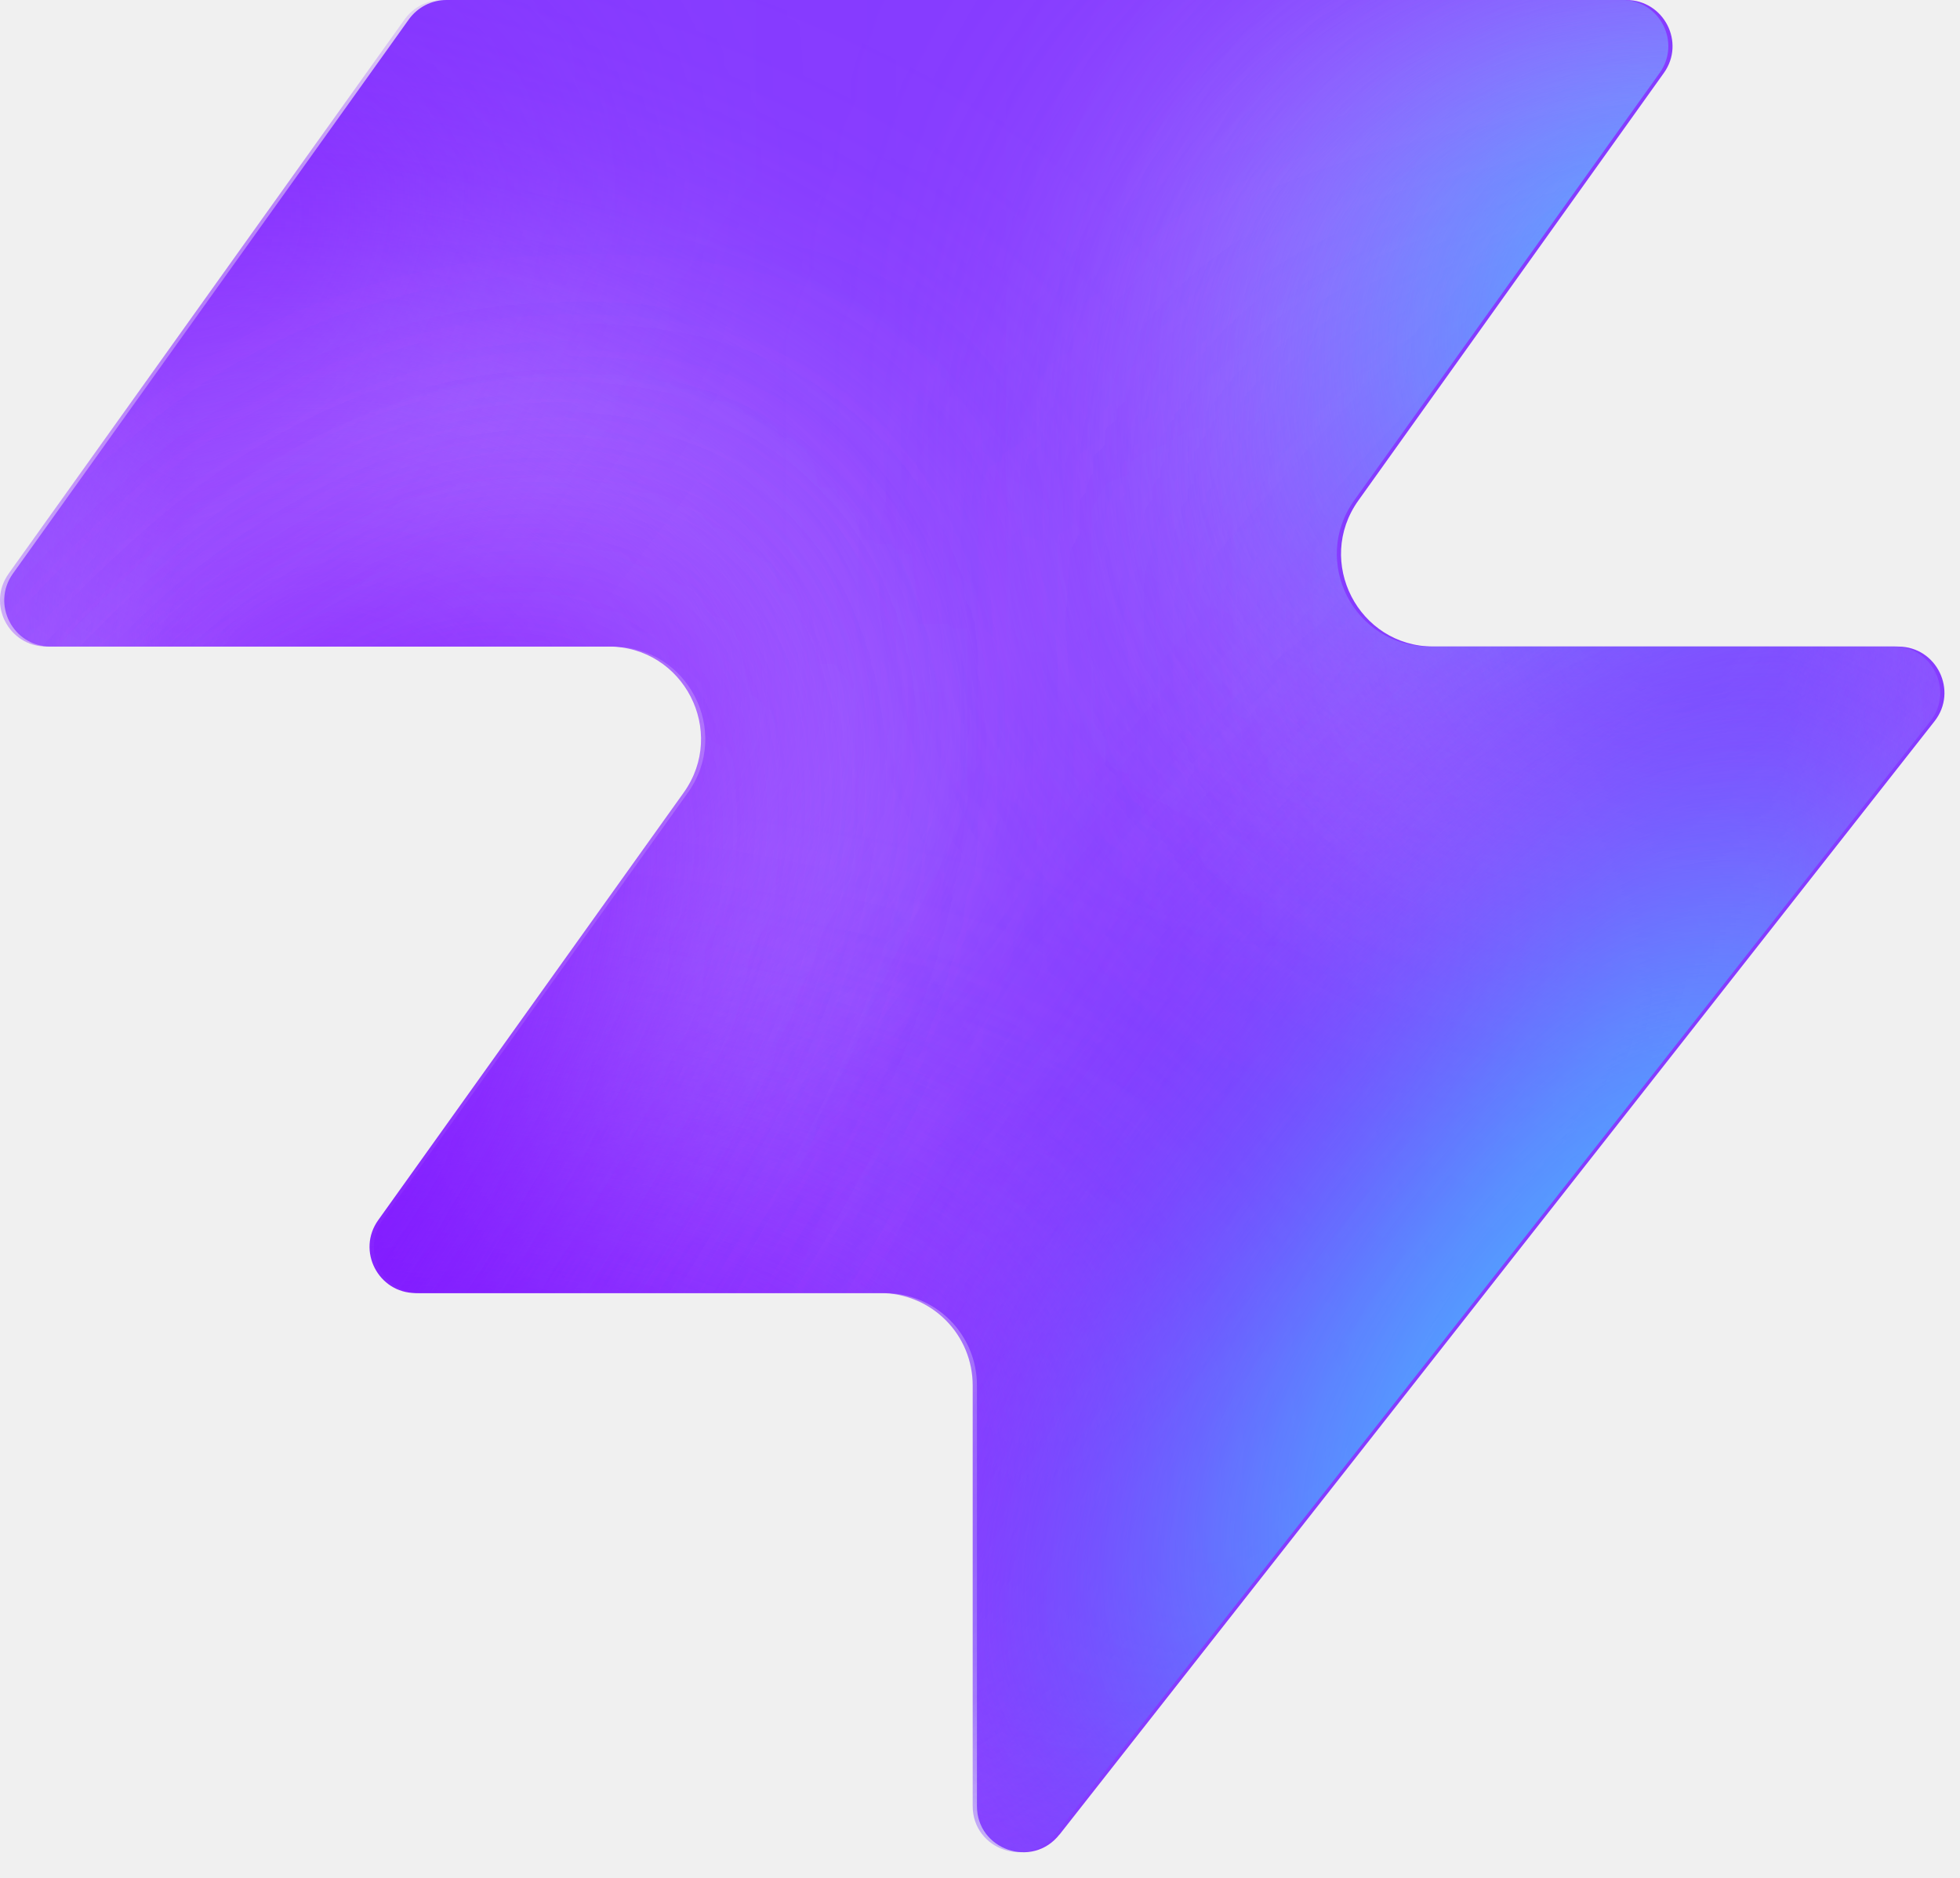
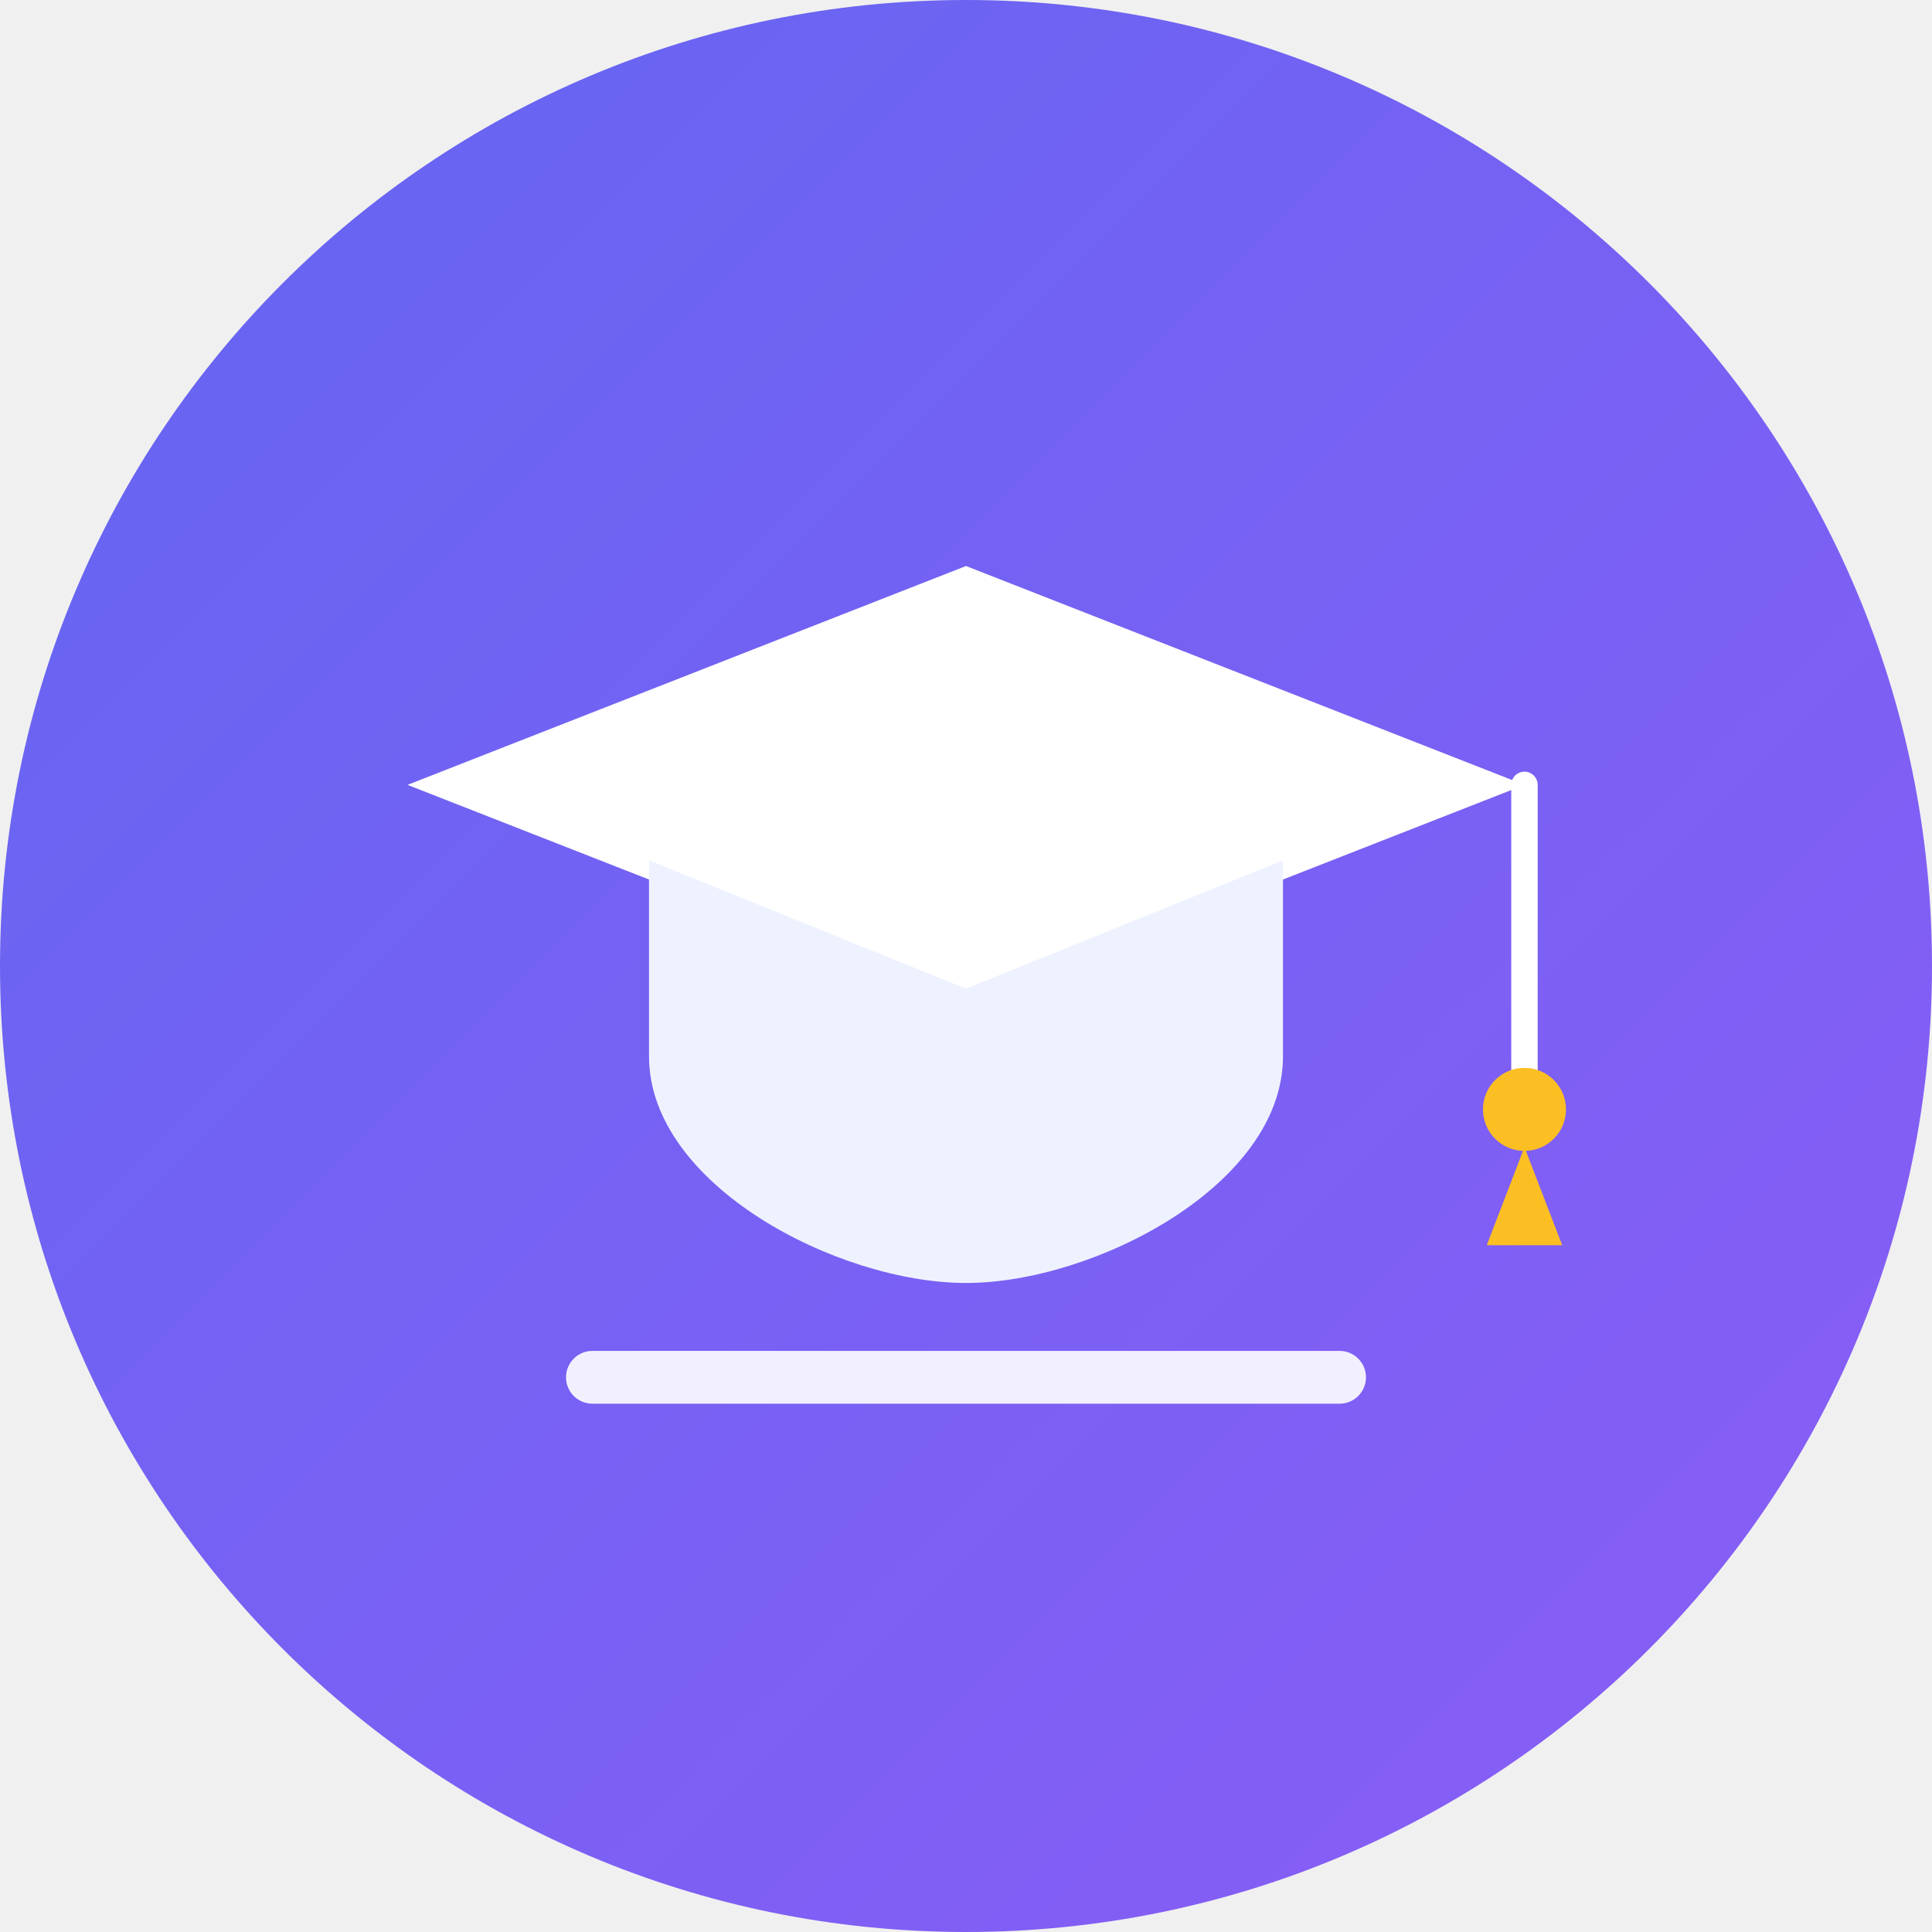
- <svg xmlns="http://www.w3.org/2000/svg" width="48" height="46" fill="none" viewBox="0 0 48 46">
-   <path fill="#863bff" d="M25.946 44.938c-.664.845-2.021.375-2.021-.698V33.937a2.26 2.26 0 0 0-2.262-2.262H10.287c-.92 0-1.456-1.04-.92-1.788l7.48-10.471c1.07-1.497 0-3.578-1.842-3.578H1.237c-.92 0-1.456-1.04-.92-1.788L10.013.474c.214-.297.556-.474.92-.474h28.894c.92 0 1.456 1.04.92 1.788l-7.48 10.471c-1.07 1.498 0 3.579 1.842 3.579h11.377c.943 0 1.473 1.088.89 1.83L25.947 44.94z" style="fill:#863bff;fill:color(display-p3 .525 .23 1);fill-opacity:1" />
-   <mask id="a" width="48" height="46" x="0" y="0" maskUnits="userSpaceOnUse" style="mask-type:alpha">
-     <path fill="#000" d="M25.842 44.938c-.664.844-2.021.375-2.021-.698V33.937a2.26 2.26 0 0 0-2.262-2.262H10.183c-.92 0-1.456-1.04-.92-1.788l7.48-10.471c1.07-1.498 0-3.579-1.842-3.579H1.133c-.92 0-1.456-1.04-.92-1.787L9.91.473c.214-.297.556-.474.92-.474h28.894c.92 0 1.456 1.04.92 1.788l-7.48 10.471c-1.07 1.498 0 3.578 1.842 3.578h11.377c.943 0 1.473 1.088.89 1.832L25.843 44.94z" style="fill:#000;fill-opacity:1" />
-   </mask>
-   <g mask="url(#a)">
-     <g filter="url(#b)">
-       <ellipse cx="5.508" cy="14.704" fill="#ede6ff" rx="5.508" ry="14.704" style="fill:#ede6ff;fill:color(display-p3 .927 .903 1);fill-opacity:1" transform="matrix(.00324 1 1 -.00324 -4.47 31.516)" />
-     </g>
-     <g filter="url(#c)">
-       <ellipse cx="10.399" cy="29.851" fill="#ede6ff" rx="10.399" ry="29.851" style="fill:#ede6ff;fill:color(display-p3 .927 .903 1);fill-opacity:1" transform="matrix(.00324 1 1 -.00324 -39.328 7.883)" />
-     </g>
-     <g filter="url(#d)">
-       <ellipse cx="5.508" cy="30.487" fill="#7e14ff" rx="5.508" ry="30.487" style="fill:#7e14ff;fill:color(display-p3 .492 .077 1);fill-opacity:1" transform="rotate(89.814 -25.913 -14.639)scale(1 -1)" />
-     </g>
-     <g filter="url(#e)">
-       <ellipse cx="5.508" cy="30.599" fill="#7e14ff" rx="5.508" ry="30.599" style="fill:#7e14ff;fill:color(display-p3 .492 .077 1);fill-opacity:1" transform="rotate(89.814 -32.644 -3.334)scale(1 -1)" />
-     </g>
-     <g filter="url(#f)">
-       <ellipse cx="5.508" cy="30.599" fill="#7e14ff" rx="5.508" ry="30.599" style="fill:#7e14ff;fill:color(display-p3 .492 .077 1);fill-opacity:1" transform="matrix(.00324 1 1 -.00324 -34.34 30.47)" />
-     </g>
-     <g filter="url(#g)">
-       <ellipse cx="14.072" cy="22.078" fill="#ede6ff" rx="14.072" ry="22.078" style="fill:#ede6ff;fill:color(display-p3 .927 .903 1);fill-opacity:1" transform="rotate(93.35 24.506 48.493)scale(-1 1)" />
-     </g>
-     <g filter="url(#h)">
-       <ellipse cx="3.47" cy="21.501" fill="#7e14ff" rx="3.47" ry="21.501" style="fill:#7e14ff;fill:color(display-p3 .492 .077 1);fill-opacity:1" transform="rotate(89.009 28.708 47.59)scale(-1 1)" />
-     </g>
-     <g filter="url(#i)">
-       <ellipse cx="3.47" cy="21.501" fill="#7e14ff" rx="3.47" ry="21.501" style="fill:#7e14ff;fill:color(display-p3 .492 .077 1);fill-opacity:1" transform="rotate(89.009 28.708 47.59)scale(-1 1)" />
-     </g>
-     <g filter="url(#j)">
-       <ellipse cx=".387" cy="8.972" fill="#7e14ff" rx="4.407" ry="29.108" style="fill:#7e14ff;fill:color(display-p3 .492 .077 1);fill-opacity:1" transform="rotate(39.51 .387 8.972)" />
-     </g>
-     <g filter="url(#k)">
-       <ellipse cx="47.523" cy="-6.092" fill="#7e14ff" rx="4.407" ry="29.108" style="fill:#7e14ff;fill:color(display-p3 .492 .077 1);fill-opacity:1" transform="rotate(37.892 47.523 -6.092)" />
-     </g>
-     <g filter="url(#l)">
-       <ellipse cx="41.412" cy="6.333" fill="#47bfff" rx="5.971" ry="9.665" style="fill:#47bfff;fill:color(display-p3 .28 .748 1);fill-opacity:1" transform="rotate(37.892 41.412 6.333)" />
-     </g>
-     <g filter="url(#m)">
-       <ellipse cx="-1.879" cy="38.332" fill="#7e14ff" rx="4.407" ry="29.108" style="fill:#7e14ff;fill:color(display-p3 .492 .077 1);fill-opacity:1" transform="rotate(37.892 -1.88 38.332)" />
-     </g>
-     <g filter="url(#n)">
-       <ellipse cx="-1.879" cy="38.332" fill="#7e14ff" rx="4.407" ry="29.108" style="fill:#7e14ff;fill:color(display-p3 .492 .077 1);fill-opacity:1" transform="rotate(37.892 -1.88 38.332)" />
-     </g>
-     <g filter="url(#o)">
-       <ellipse cx="35.651" cy="29.907" fill="#7e14ff" rx="4.407" ry="29.108" style="fill:#7e14ff;fill:color(display-p3 .492 .077 1);fill-opacity:1" transform="rotate(37.892 35.651 29.907)" />
-     </g>
-     <g filter="url(#p)">
-       <ellipse cx="38.418" cy="32.4" fill="#47bfff" rx="5.971" ry="15.297" style="fill:#47bfff;fill:color(display-p3 .28 .748 1);fill-opacity:1" transform="rotate(37.892 38.418 32.4)" />
-     </g>
+ <svg xmlns="http://www.w3.org/2000/svg" width="512" height="512" viewBox="0 0 512 512">
+   <defs>
+     <linearGradient id="bg" x1="0%" y1="0%" x2="100%" y2="100%">
+       <stop offset="0%" stop-color="#6366F1" />
+       <stop offset="100%" stop-color="#8B5CF6" />
+     </linearGradient>
+   </defs>
+   <circle cx="256" cy="256" r="256" fill="url(#bg)" />
+   <g transform="translate(256,222)">
+     <polygon points="0,-72 148,-14 0,44 -148,-14" fill="#FFFFFF" />
+     <path d="M -84 6 L -84 58 C -84 92 -34 118 0 118 C 34 118 84 92 84 58 L 84 6 L 0 40 Z" fill="#EEF2FF" />
+     <line x1="148" y1="-14" x2="148" y2="64" stroke="#FFFFFF" stroke-width="7" stroke-linecap="round" />
+     <circle cx="148" cy="72" r="11" fill="#FBBF24" />
+     <path d="M 148 82 L 138 108 L 158 108 Z" fill="#FBBF24" />
  </g>
-   <defs>
-     <filter id="b" width="60.045" height="41.654" x="-19.77" y="16.149" color-interpolation-filters="sRGB" filterUnits="userSpaceOnUse">
-       <feFlood flood-opacity="0" result="BackgroundImageFix" />
-       <feBlend in="SourceGraphic" in2="BackgroundImageFix" result="shape" />
-       <feGaussianBlur result="effect1_foregroundBlur_2002_17158" stdDeviation="7.659" />
-     </filter>
-     <filter id="c" width="90.34" height="51.437" x="-54.613" y="-7.533" color-interpolation-filters="sRGB" filterUnits="userSpaceOnUse">
-       <feFlood flood-opacity="0" result="BackgroundImageFix" />
-       <feBlend in="SourceGraphic" in2="BackgroundImageFix" result="shape" />
-       <feGaussianBlur result="effect1_foregroundBlur_2002_17158" stdDeviation="7.659" />
-     </filter>
-     <filter id="d" width="79.355" height="29.4" x="-49.64" y="2.03" color-interpolation-filters="sRGB" filterUnits="userSpaceOnUse">
-       <feFlood flood-opacity="0" result="BackgroundImageFix" />
-       <feBlend in="SourceGraphic" in2="BackgroundImageFix" result="shape" />
-       <feGaussianBlur result="effect1_foregroundBlur_2002_17158" stdDeviation="4.596" />
-     </filter>
-     <filter id="e" width="79.579" height="29.4" x="-45.045" y="20.029" color-interpolation-filters="sRGB" filterUnits="userSpaceOnUse">
-       <feFlood flood-opacity="0" result="BackgroundImageFix" />
-       <feBlend in="SourceGraphic" in2="BackgroundImageFix" result="shape" />
-       <feGaussianBlur result="effect1_foregroundBlur_2002_17158" stdDeviation="4.596" />
-     </filter>
-     <filter id="f" width="79.579" height="29.4" x="-43.513" y="21.178" color-interpolation-filters="sRGB" filterUnits="userSpaceOnUse">
-       <feFlood flood-opacity="0" result="BackgroundImageFix" />
-       <feBlend in="SourceGraphic" in2="BackgroundImageFix" result="shape" />
-       <feGaussianBlur result="effect1_foregroundBlur_2002_17158" stdDeviation="4.596" />
-     </filter>
-     <filter id="g" width="74.749" height="58.852" x="15.756" y="-17.901" color-interpolation-filters="sRGB" filterUnits="userSpaceOnUse">
-       <feFlood flood-opacity="0" result="BackgroundImageFix" />
-       <feBlend in="SourceGraphic" in2="BackgroundImageFix" result="shape" />
-       <feGaussianBlur result="effect1_foregroundBlur_2002_17158" stdDeviation="7.659" />
-     </filter>
-     <filter id="h" width="61.377" height="25.362" x="23.548" y="2.284" color-interpolation-filters="sRGB" filterUnits="userSpaceOnUse">
-       <feFlood flood-opacity="0" result="BackgroundImageFix" />
-       <feBlend in="SourceGraphic" in2="BackgroundImageFix" result="shape" />
-       <feGaussianBlur result="effect1_foregroundBlur_2002_17158" stdDeviation="4.596" />
-     </filter>
-     <filter id="i" width="61.377" height="25.362" x="23.548" y="2.284" color-interpolation-filters="sRGB" filterUnits="userSpaceOnUse">
-       <feFlood flood-opacity="0" result="BackgroundImageFix" />
-       <feBlend in="SourceGraphic" in2="BackgroundImageFix" result="shape" />
-       <feGaussianBlur result="effect1_foregroundBlur_2002_17158" stdDeviation="4.596" />
-     </filter>
-     <filter id="j" width="56.045" height="63.649" x="-27.636" y="-22.853" color-interpolation-filters="sRGB" filterUnits="userSpaceOnUse">
-       <feFlood flood-opacity="0" result="BackgroundImageFix" />
-       <feBlend in="SourceGraphic" in2="BackgroundImageFix" result="shape" />
-       <feGaussianBlur result="effect1_foregroundBlur_2002_17158" stdDeviation="4.596" />
-     </filter>
-     <filter id="k" width="54.814" height="64.646" x="20.116" y="-38.415" color-interpolation-filters="sRGB" filterUnits="userSpaceOnUse">
-       <feFlood flood-opacity="0" result="BackgroundImageFix" />
-       <feBlend in="SourceGraphic" in2="BackgroundImageFix" result="shape" />
-       <feGaussianBlur result="effect1_foregroundBlur_2002_17158" stdDeviation="4.596" />
-     </filter>
-     <filter id="l" width="33.541" height="35.313" x="24.641" y="-11.323" color-interpolation-filters="sRGB" filterUnits="userSpaceOnUse">
-       <feFlood flood-opacity="0" result="BackgroundImageFix" />
-       <feBlend in="SourceGraphic" in2="BackgroundImageFix" result="shape" />
-       <feGaussianBlur result="effect1_foregroundBlur_2002_17158" stdDeviation="4.596" />
-     </filter>
-     <filter id="m" width="54.814" height="64.646" x="-29.286" y="6.009" color-interpolation-filters="sRGB" filterUnits="userSpaceOnUse">
-       <feFlood flood-opacity="0" result="BackgroundImageFix" />
-       <feBlend in="SourceGraphic" in2="BackgroundImageFix" result="shape" />
-       <feGaussianBlur result="effect1_foregroundBlur_2002_17158" stdDeviation="4.596" />
-     </filter>
-     <filter id="n" width="54.814" height="64.646" x="-29.286" y="6.009" color-interpolation-filters="sRGB" filterUnits="userSpaceOnUse">
-       <feFlood flood-opacity="0" result="BackgroundImageFix" />
-       <feBlend in="SourceGraphic" in2="BackgroundImageFix" result="shape" />
-       <feGaussianBlur result="effect1_foregroundBlur_2002_17158" stdDeviation="4.596" />
-     </filter>
-     <filter id="o" width="54.814" height="64.646" x="8.244" y="-2.416" color-interpolation-filters="sRGB" filterUnits="userSpaceOnUse">
-       <feFlood flood-opacity="0" result="BackgroundImageFix" />
-       <feBlend in="SourceGraphic" in2="BackgroundImageFix" result="shape" />
-       <feGaussianBlur result="effect1_foregroundBlur_2002_17158" stdDeviation="4.596" />
-     </filter>
-     <filter id="p" width="39.409" height="43.623" x="18.713" y="10.588" color-interpolation-filters="sRGB" filterUnits="userSpaceOnUse">
-       <feFlood flood-opacity="0" result="BackgroundImageFix" />
-       <feBlend in="SourceGraphic" in2="BackgroundImageFix" result="shape" />
-       <feGaussianBlur result="effect1_foregroundBlur_2002_17158" stdDeviation="4.596" />
-     </filter>
-   </defs>
+   <rect x="150" y="358" width="212" height="14" rx="7" fill="#FFFFFF" opacity="0.9" />
</svg>
